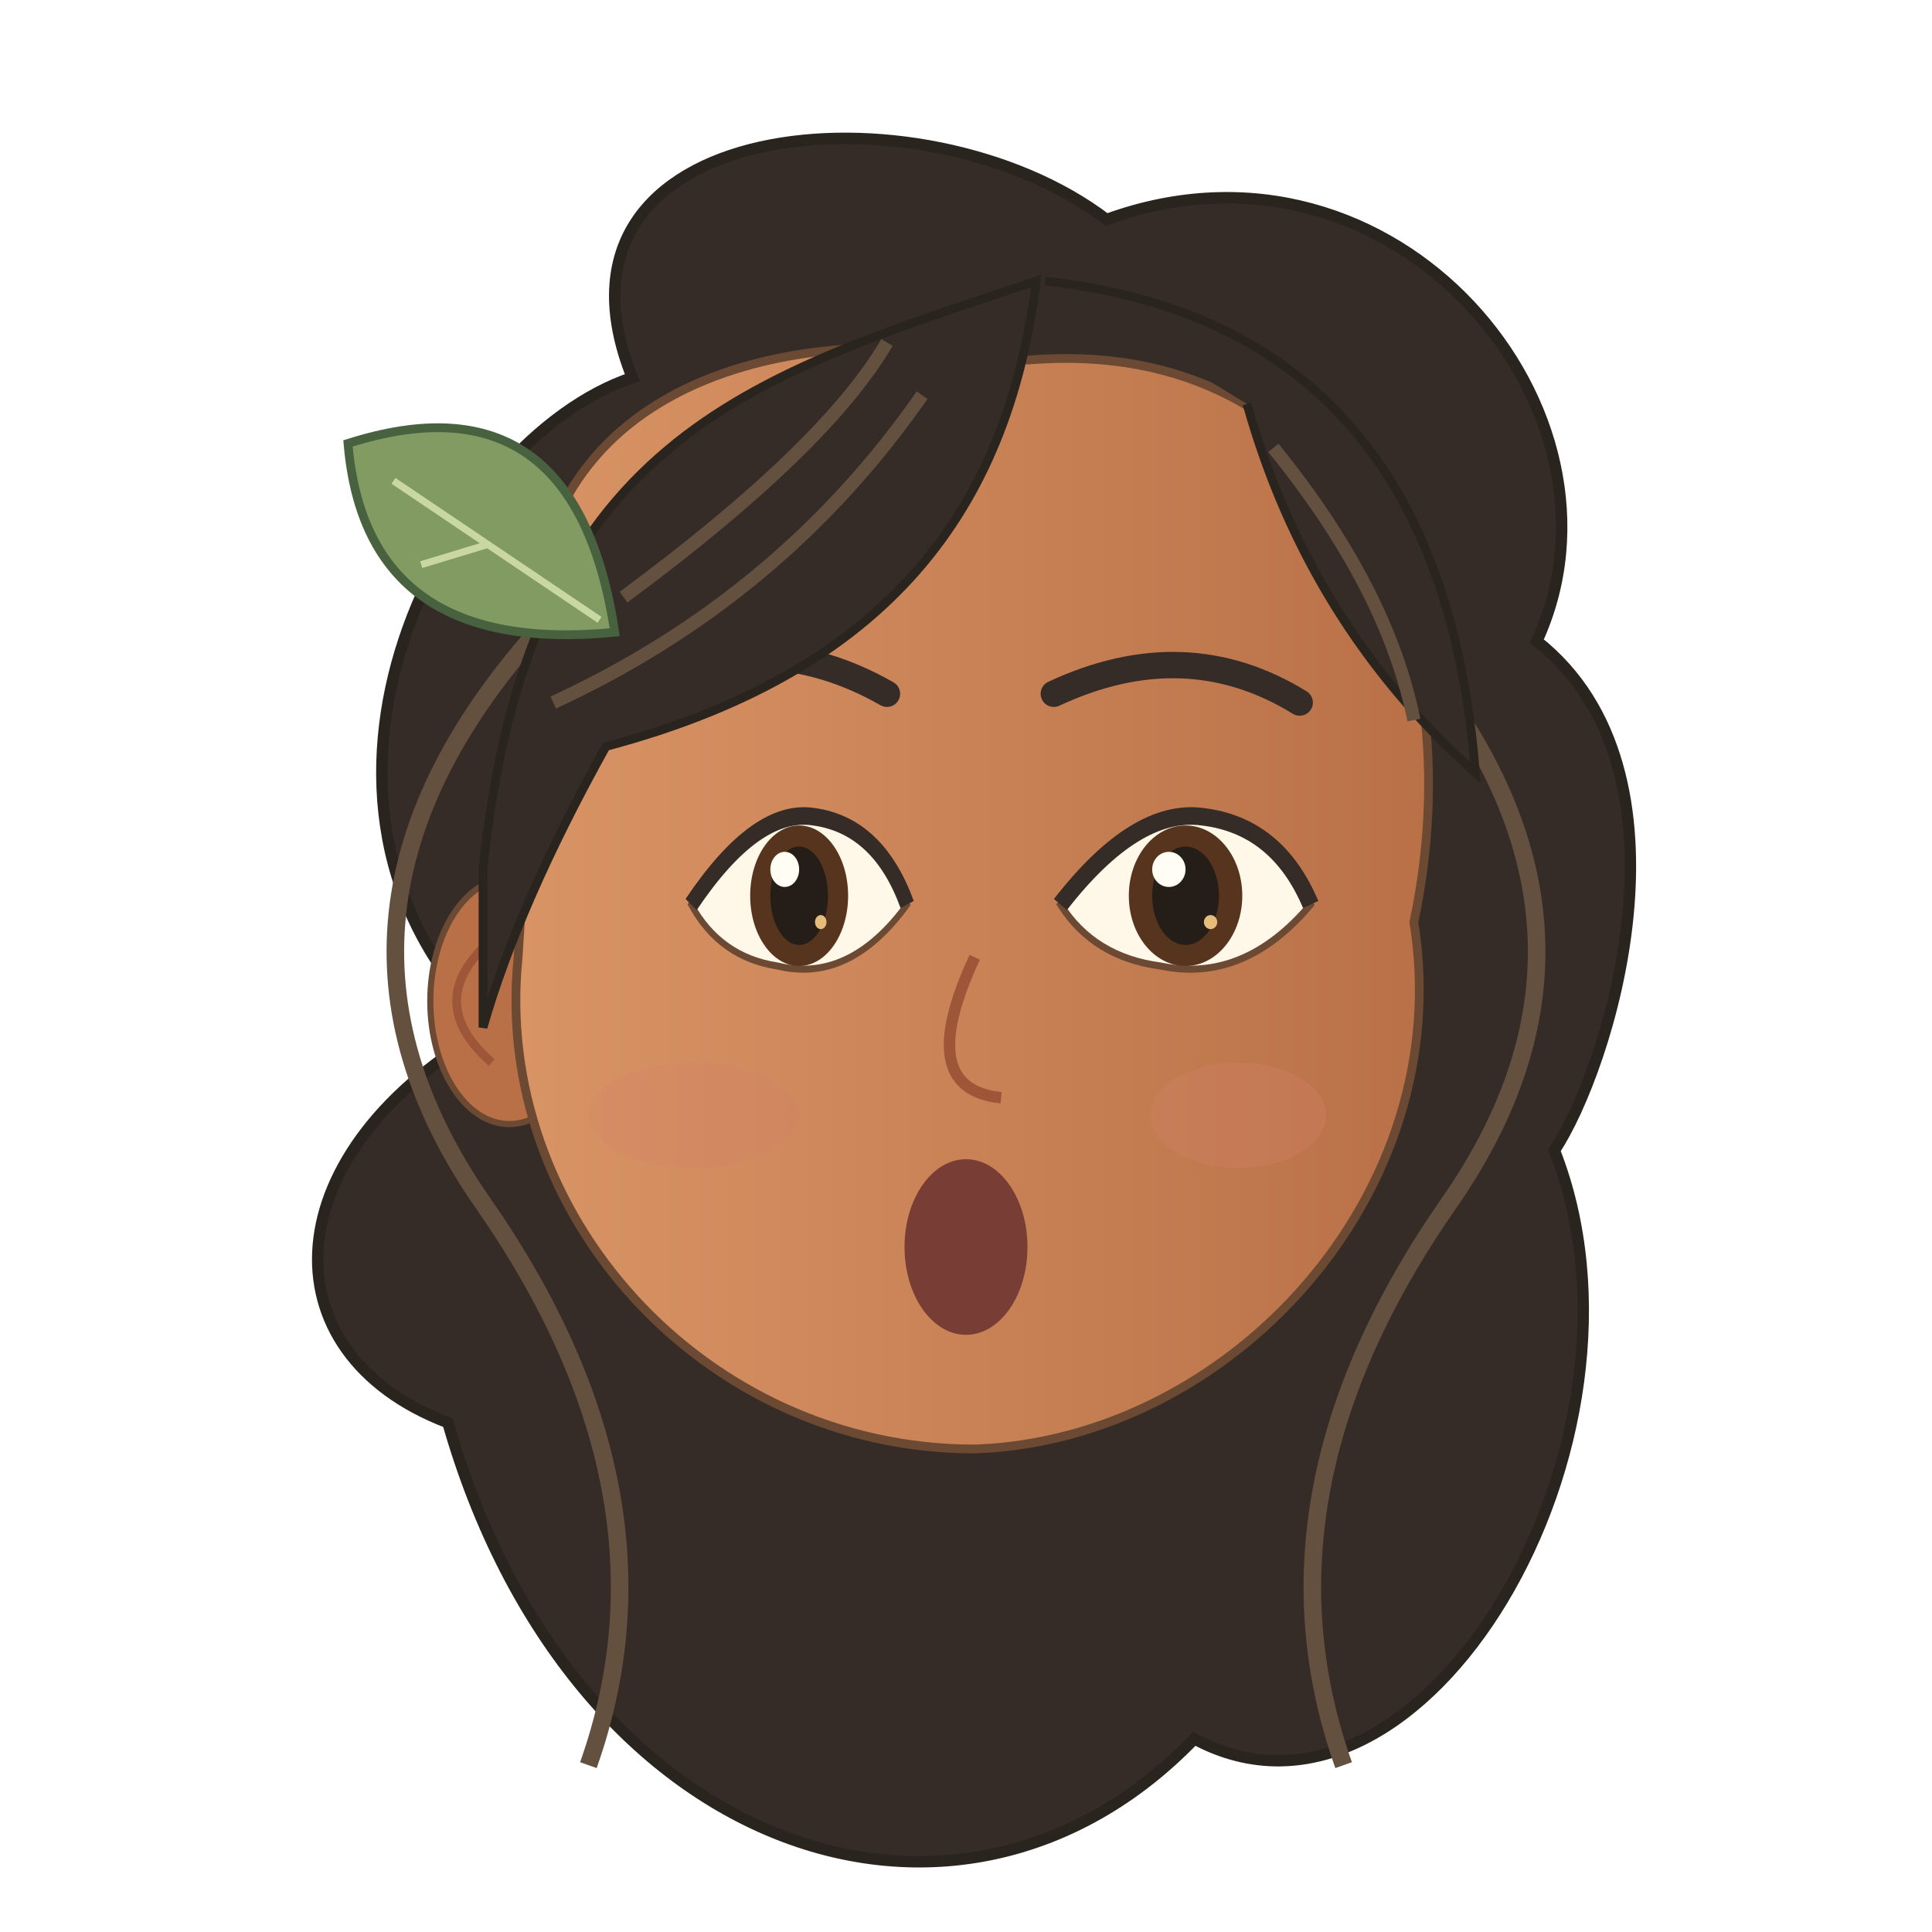
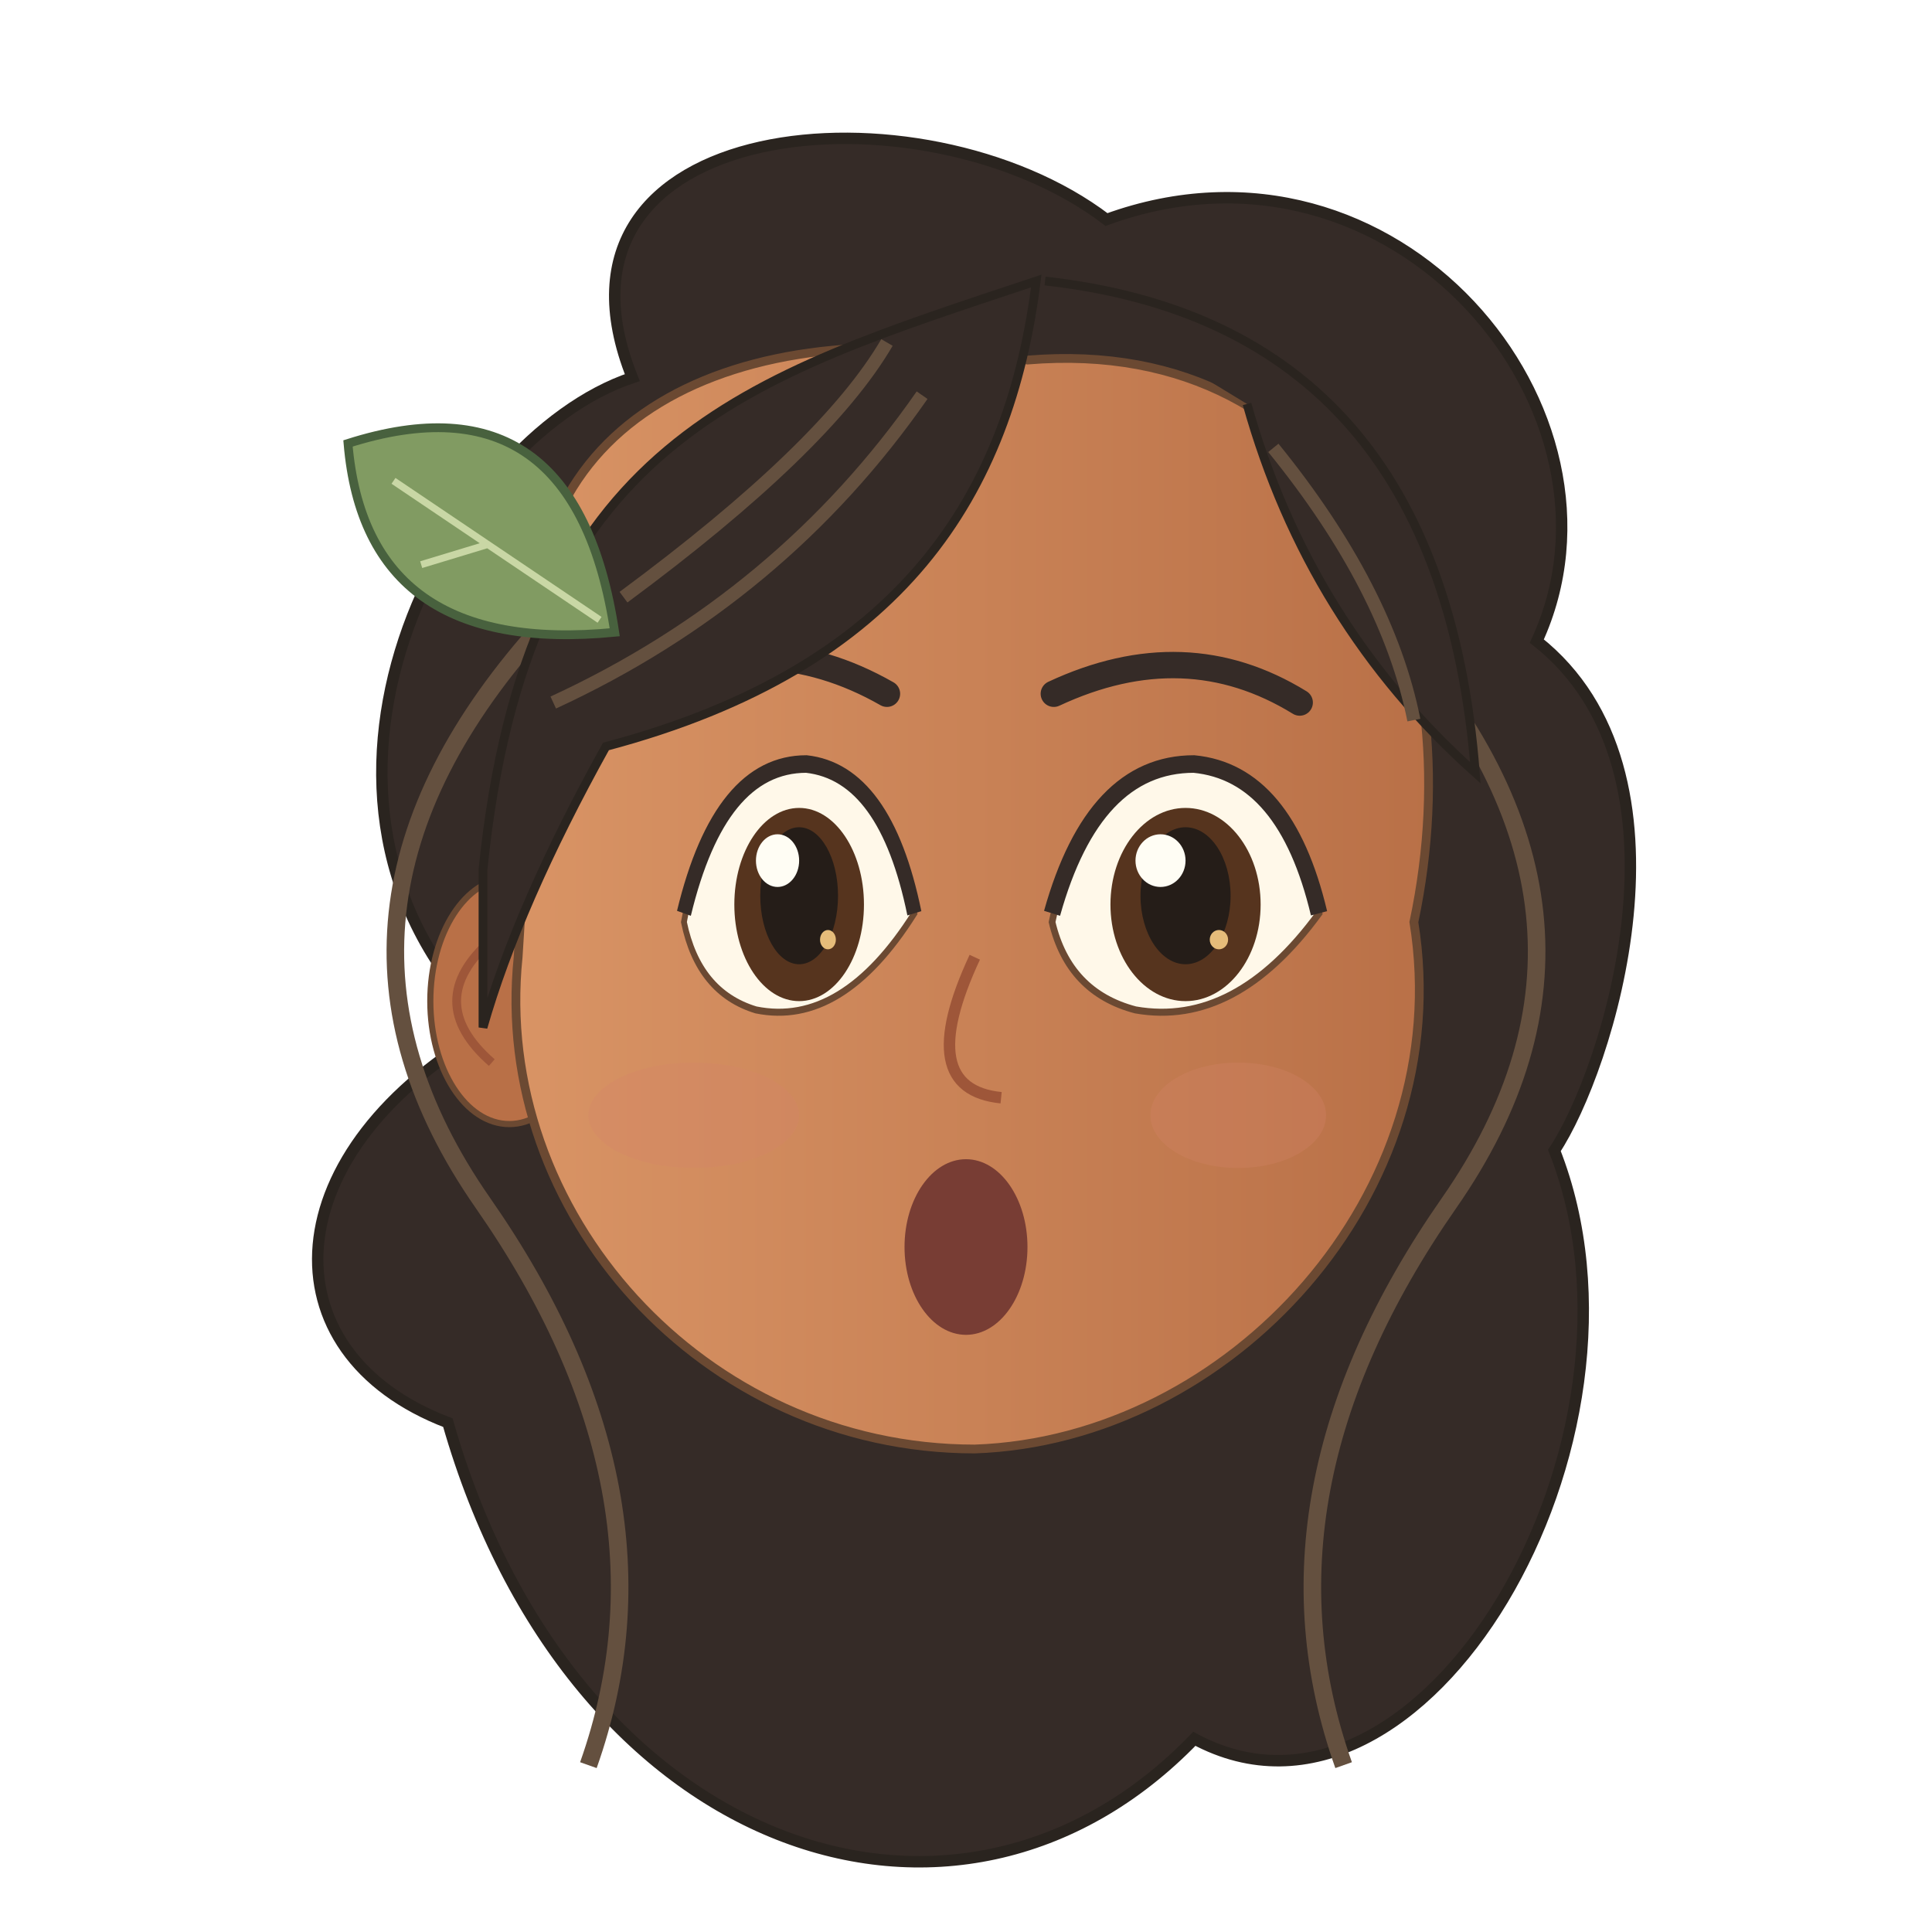
<svg xmlns="http://www.w3.org/2000/svg" width="240" height="240" viewBox="-100 -100 200 220" role="img" aria-label="Hrudhi facial study">
  <defs>
    <linearGradient id="hrudhi-face-naturalist-skin">
      <stop stop-color="#D99465" />
      <stop offset="1" stop-color="#B97047" />
    </linearGradient>
  </defs>
  <path d="M-54 17C-81-9-59-50-38-57C-50-87-5-91 16-75C49-87 77-53 65-27C84-12 73 22 67 31C80 64 52 112 26 98C-1 126-45 111-59 62C-80 54-79 31-54 17Z" fill="#352B27" stroke="#2A241F" stroke-width="1.3" />
  <path d="M-48-29Q-78 4 -55 37T-43 101" stroke="#64503F" stroke-width="2" fill="none" />
  <path d="M48-29Q78 4 55 37T43 101" stroke="#64503F" stroke-width="2" fill="none" />
  <ellipse cx="-52" cy="14" rx="9" ry="14" fill="#B97047" stroke="#6B4932" stroke-width=".7" />
  <path d="M-54 7q-8 7 0 14" stroke="#9E5639" fill="none" />
  <path d="M-49-23C-52-52-27-65 7-59C43-62 58-28 51 5C56 36 30 64 1 65C-30 65-54 38-51 9Z" fill="url(#hrudhi-face-naturalist-skin)" stroke="#6B4932" stroke-width="1" />
  <ellipse cx="-31" cy="27" rx="12" ry="6" fill="#D58368" opacity=".3" />
  <ellipse cx="31" cy="27" rx="10" ry="6" fill="#D58368" opacity=".3" />
  <g transform="translate(-19 0) scale(0.82 1)">
-     <path d="M-15 3Q-6-8 2-7Q11-6 15 3Q7 12-3 10Q-11 9-15 3Z" fill="#FFF8E9" stroke="#6B4932" stroke-width=".8" />
-     <ellipse cy="2" rx="6.8" ry="8" fill="#56341E" />
-     <ellipse cy="2" rx="4" ry="5.6" fill="#251D18" />
-     <circle cx="-2" cy="-1" r="2" fill="#FFFDF4" />
-     <circle cx="3" cy="5" r=".8" fill="#E6BC7A" />
-     <path d="M-15 3Q-6-8 2-7Q11-6 15 3" stroke="#352B27" stroke-width="2" fill="none" />
+     <path d="M-16 5Q-12-13 0-13Q12-13 16 4Q6 17-6 15Q-14 13-16 5Z" fill="#FFF8E9" stroke="#6B4932" stroke-width=".8" />
+     <ellipse cy="3" rx="9" ry="11" fill="#56341E" />
+     <ellipse cy="2" rx="5.4" ry="7.8" fill="#251D18" />
+     <circle cx="-3" cy="-2" r="3" fill="#FFFDF4" />
+     <circle cx="4" cy="7" r="1.1" fill="#E6BC7A" />
+     <path d="M-16 4Q-11-13 1-13Q12-12 16 4" stroke="#352B27" stroke-width="2" fill="none" />
  </g>
  <g transform="translate(25 0) scale(0.95 1)">
-     <path d="M-15 3Q-6-8 2-7Q11-6 15 3Q7 12-3 10Q-11 9-15 3Z" fill="#FFF8E9" stroke="#6B4932" stroke-width=".8" />
-     <ellipse cy="2" rx="6.8" ry="8" fill="#56341E" />
-     <ellipse cy="2" rx="4" ry="5.6" fill="#251D18" />
-     <circle cx="-2" cy="-1" r="2" fill="#FFFDF4" />
-     <circle cx="3" cy="5" r=".8" fill="#E6BC7A" />
-     <path d="M-15 3Q-6-8 2-7Q11-6 15 3" stroke="#352B27" stroke-width="2" fill="none" />
+     <path d="M-16 5Q-12-13 0-13Q12-13 16 4Q6 17-6 15Q-14 13-16 5Z" fill="#FFF8E9" stroke="#6B4932" stroke-width=".8" />
+     <ellipse cy="3" rx="9" ry="11" fill="#56341E" />
+     <ellipse cy="2" rx="5.4" ry="7.8" fill="#251D18" />
+     <circle cx="-3" cy="-2" r="3" fill="#FFFDF4" />
+     <circle cx="4" cy="7" r="1.1" fill="#E6BC7A" />
+     <path d="M-16 4Q-11-13 1-13Q12-12 16 4" stroke="#352B27" stroke-width="2" fill="none" />
  </g>
  <path d="M-38 -22Q-23 -29 -9 -21 M10 -21Q25 -28 38 -20" stroke="#352B27" stroke-width="3" stroke-linecap="round" fill="none" />
  <path d="M1 9q-7 15 3 16" stroke="#9E5639" stroke-width="1.3" fill="none" />
  <g transform="translate(0 0)">
    <g data-viseme="rest" style="opacity:0">
-       <path d="M-14 38Q1 48 15 36" stroke="#6B4932" stroke-width="1.5" stroke-linecap="round" fill="none" />
+       <path d="M-14 37Q0 48 14 37" stroke="#6B4932" stroke-width="1.5" stroke-linecap="round" fill="none" />
      <path d="M-6 44Q1 47 7 43" stroke="#C17E65" fill="none" />
    </g>
    <g data-viseme="A" style="opacity:0">
      <ellipse cy="42" rx="10" ry="11" fill="#783D34" />
      <path d="M-6 48Q0 44 6 48" stroke="#D79080" stroke-width="3" fill="none" />
    </g>
    <g data-viseme="E" style="opacity:0">
      <ellipse cy="41" rx="13" ry="7" fill="#783D34" />
      <path d="M-8 37H8" stroke="#FFF4DE" stroke-width="3" />
    </g>
    <g data-viseme="O" style="opacity:1">
      <ellipse cy="42" rx="7" ry="10" fill="#783D34" />
    </g>
    <g data-viseme="U" style="opacity:0">
      <ellipse cy="42" rx="5.5" ry="8" fill="#783D34" />
    </g>
    <g data-viseme="M" style="opacity:0">
      <path d="M-12 41Q0 44 12 41" stroke="#6B4932" stroke-width="1.5" stroke-linecap="round" fill="none" />
    </g>
    <g data-viseme="F" style="opacity:0">
      <path d="M-11 38Q0 33 11 38L7 44Q0 49-7 44Z" fill="#A65D51" />
      <path d="M-7 37H7" stroke="#FFF4DE" stroke-width="3" />
    </g>
    <g data-viseme="L" style="opacity:0">
      <ellipse cy="41" rx="10" ry="8" fill="#783D34" />
      <path d="M-5 43Q0 34 5 43" fill="#D99483" />
    </g>
  </g>
  <g data-part="blink" style="opacity:0">
    <path d="M-40 4Q-23 19-7 4V-15H-40Z M7 4Q23 19 40 4V-15H7Z" fill="#D99465" />
    <path d="M-37 5q14 10 28 0 M10 5q14 10 27 0" stroke="#352B27" fill="none" />
  </g>
  <path d="M-55-1C-50-50-25-57 8-68C5-44-7-24-41-15Q-51 3-55 17Z M9-68Q54-63 58-12Q39-29 32-54" fill="#352B27" stroke="#2A241F" stroke-width="1" />
  <path d="M-47-20Q-21-32-5-55 M-39-32Q-16-49-9-61 M35-49Q48-33 51-18" stroke="#64503F" stroke-width="1.5" fill="none" />
  <g transform="translate(-40 -28) rotate(-24)">
    <path d="M0 0Q-27-9-19-32Q8-29 0 0Z" fill="#819B62" stroke="#48613E" />
    <path d="M-1-2L-16-26M-9-15l-8-1" stroke="#C9D7A5" stroke-width=".8" />
  </g>
</svg>
